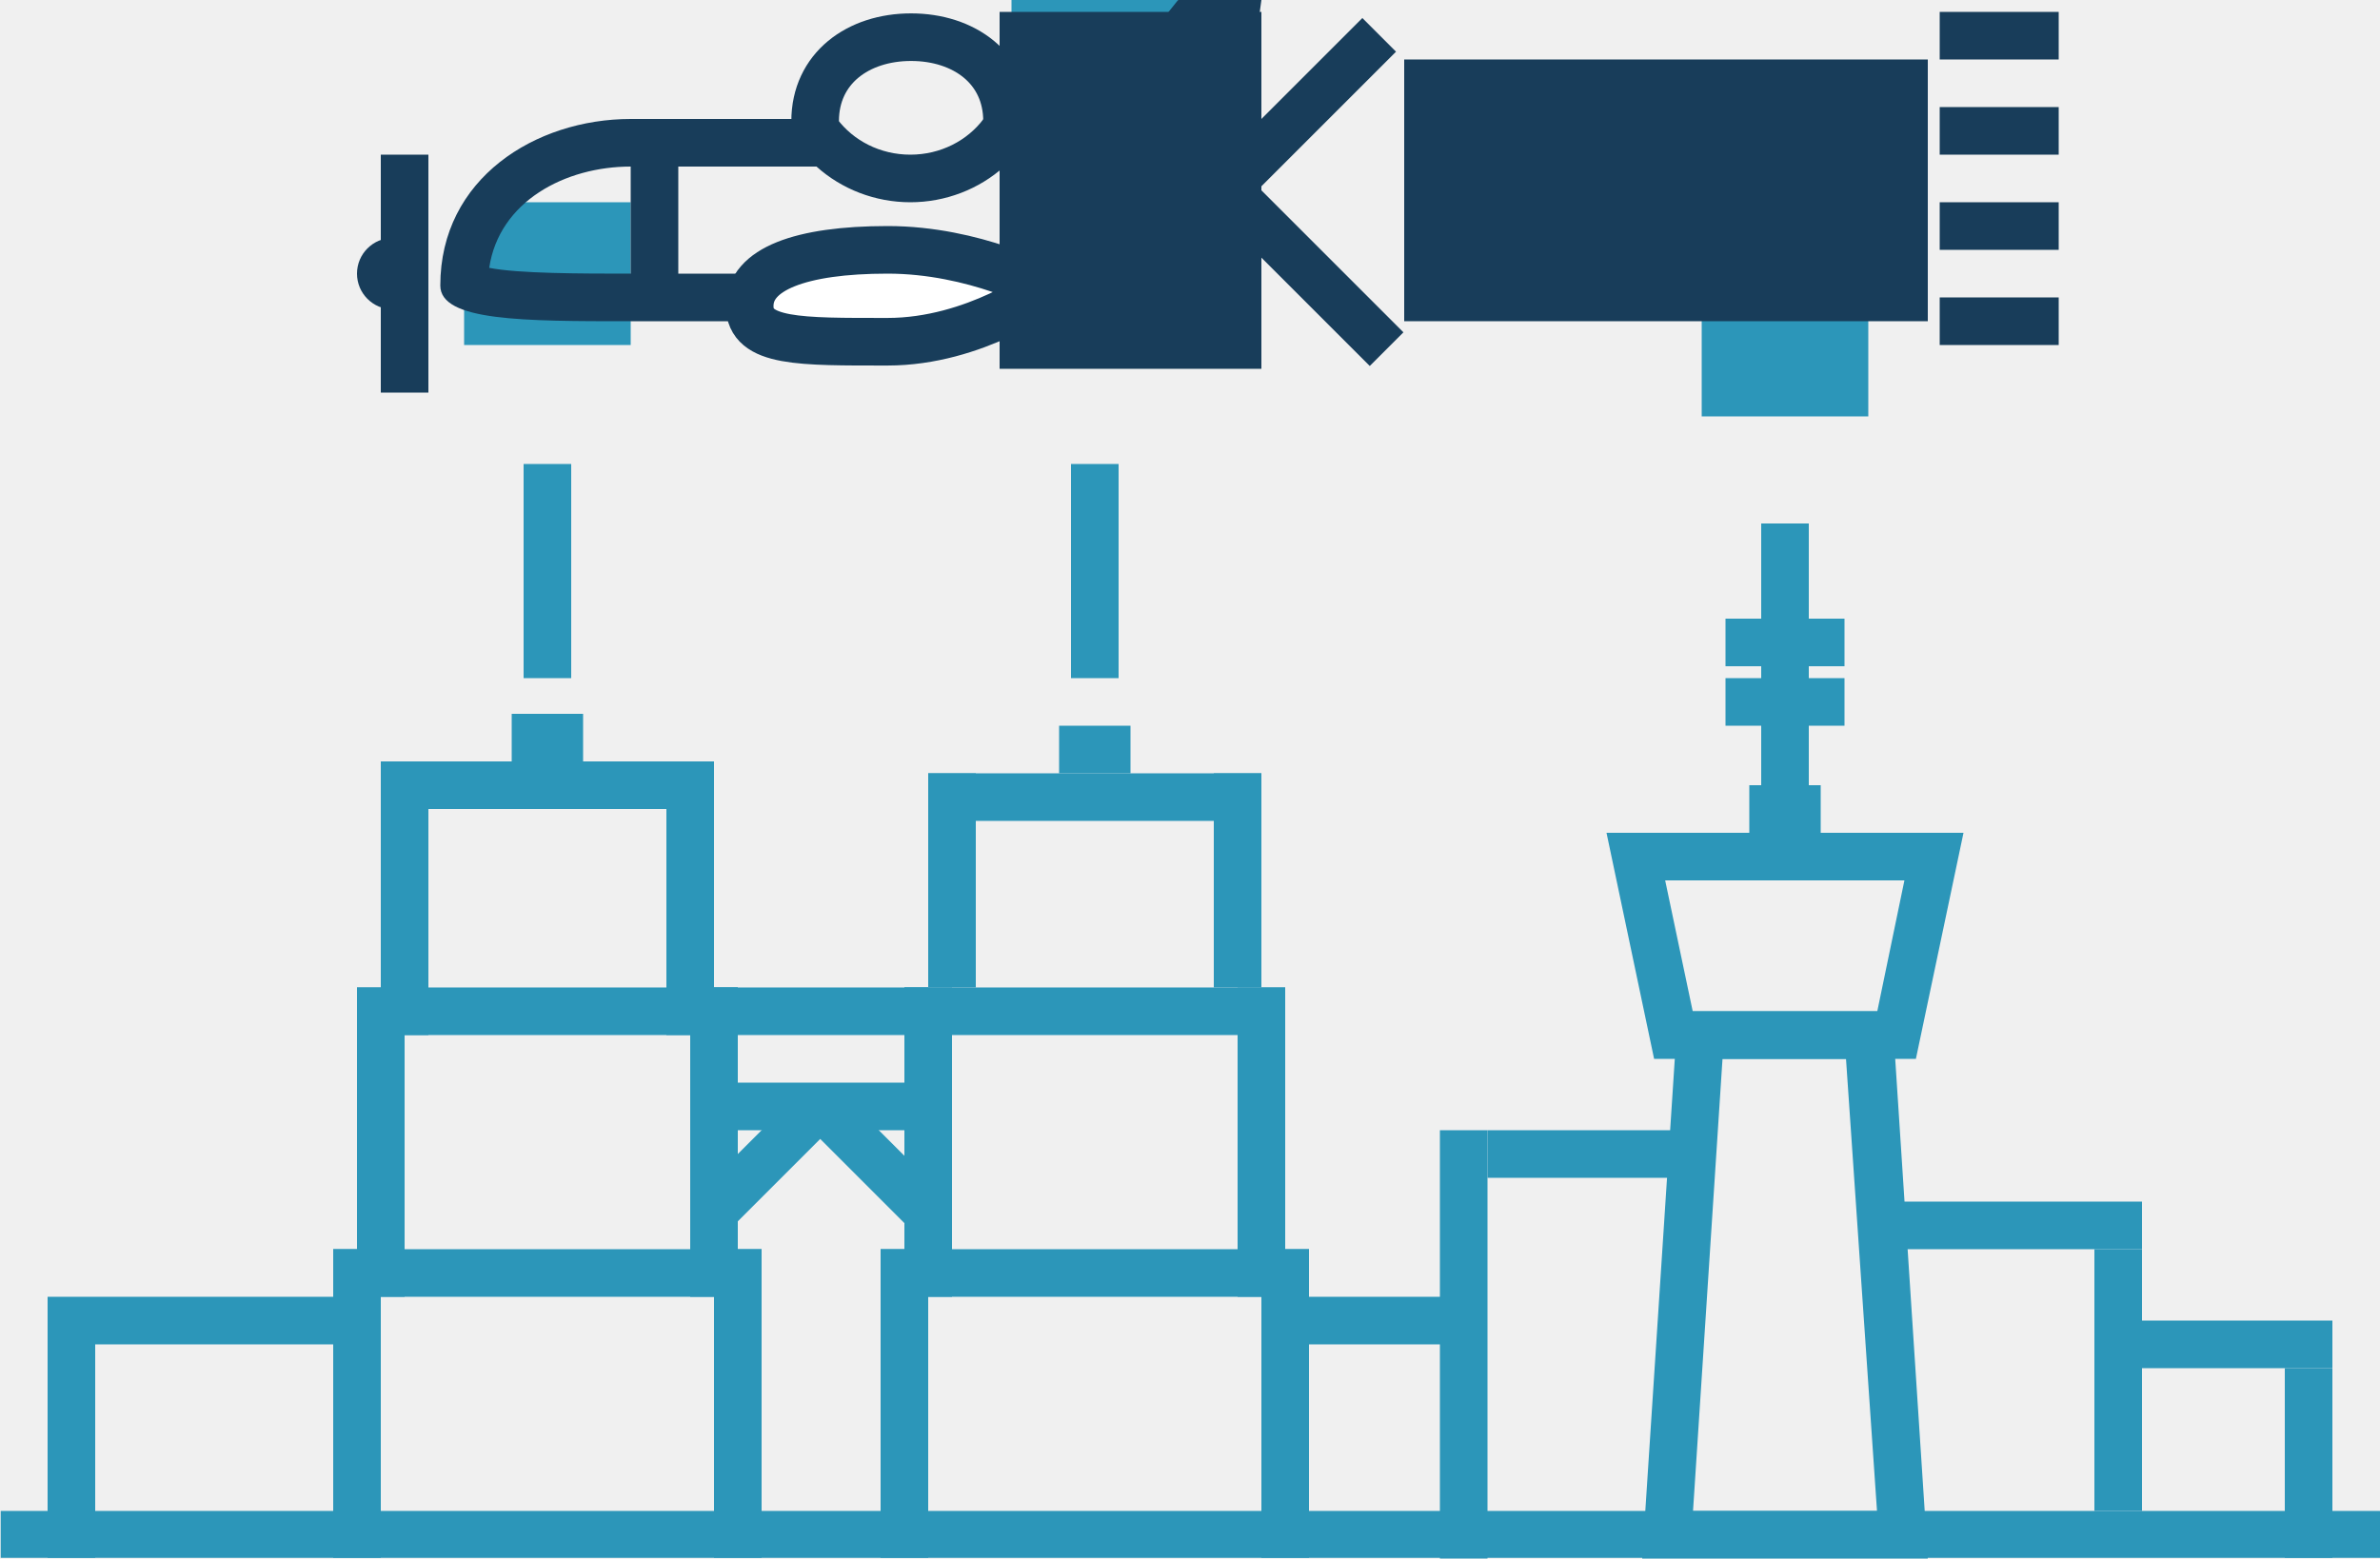
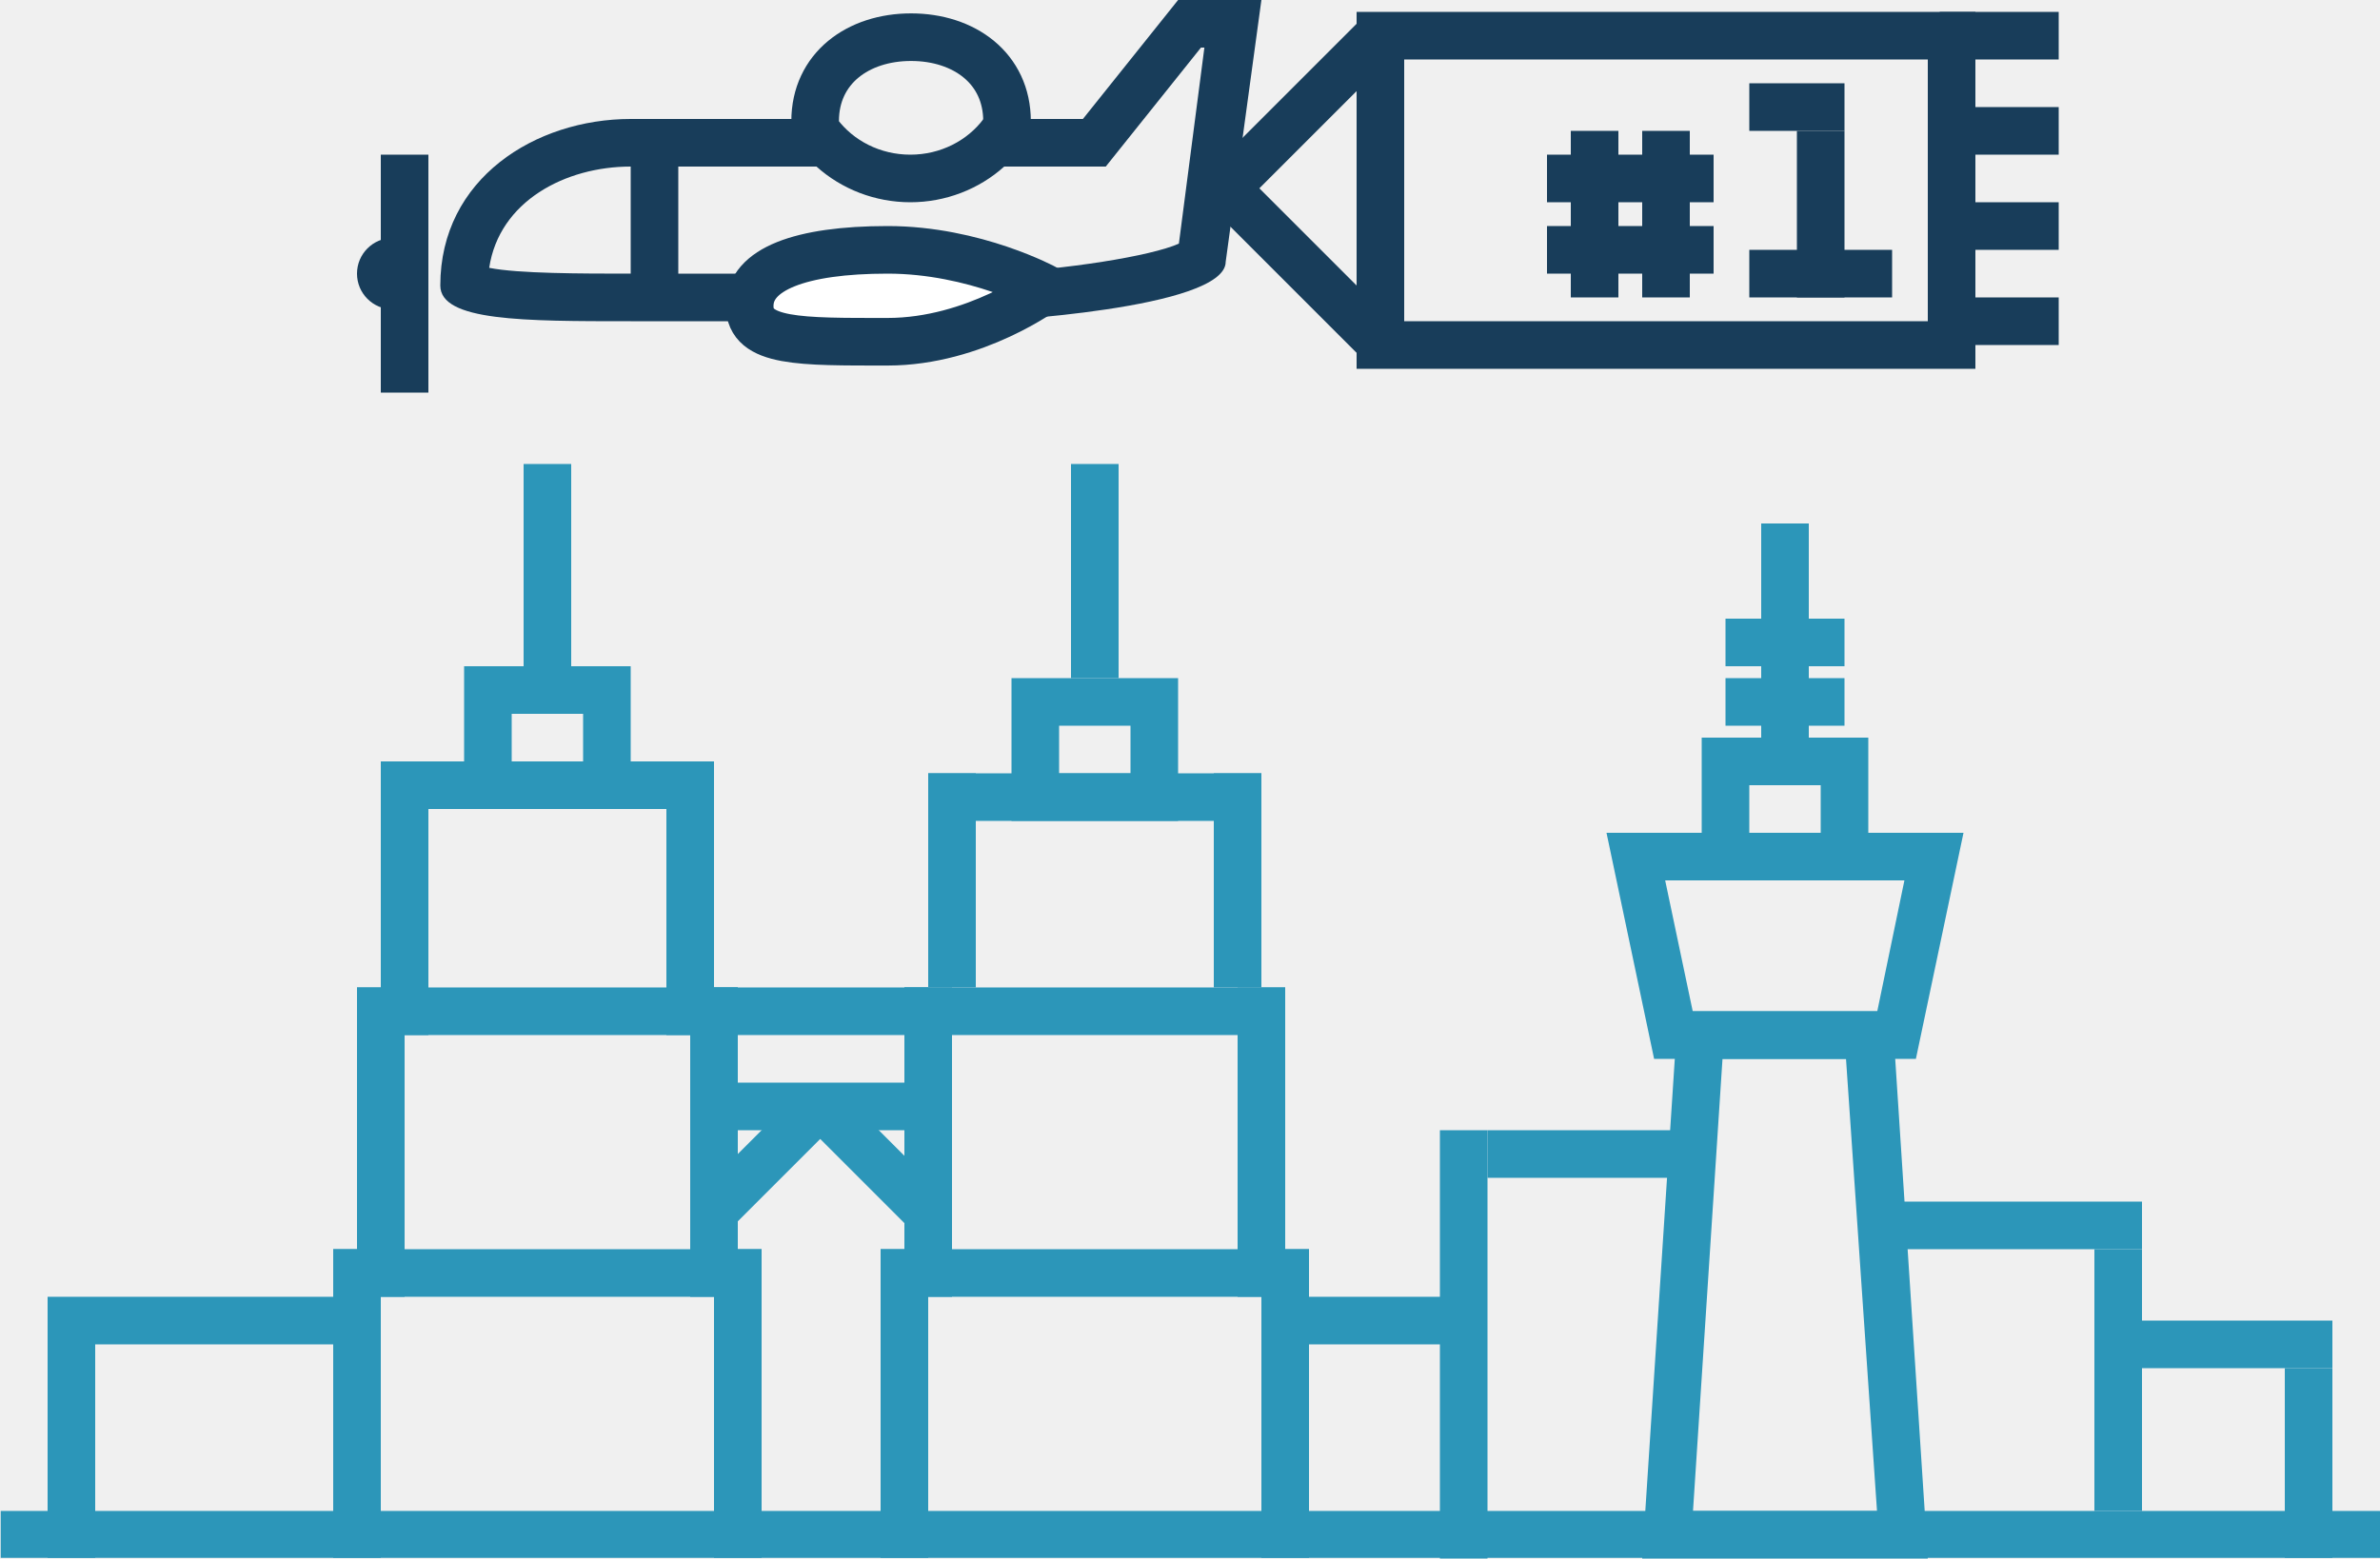
- <svg xmlns="http://www.w3.org/2000/svg" width="200" height="131" viewBox="0 0 200 131">
-   <g fill="none">
-     <g id="Imported-Layers" fill="#2C96B9">
-       <path d="M.06 127H200v3.94H.06V127z" />
-       <path d="M28 105h36v4H28v-4z" id="Fill-2" />
-       <path d="M30 83h32v4H30v-4z" id="Fill-3" />
-       <path d="M32 64h28v4H32v-4z" id="Fill-4" />
-       <path d="M28 105h4v25.94h-4V105z" id="Fill-5" />
-       <path d="M30 83h4v26h-4V83z" id="Fill-6" />
-       <path d="M32 64h4v23h-4V64z" id="Fill-7" />
-       <path d="M56 64h4v23h-4V64z" id="Fill-8" />
-       <path d="M58 83h4v26h-4V83z" id="Fill-9" />
-       <path d="M60 105h4v25.94h-4V105z" id="Fill-10" />
-       <path d="M74 105h36v4H74v-4z" id="Fill-11" />
-       <path d="M76 83h32v4H76v-4z" id="Fill-12" />
-       <path d="M78 65h28v4H78v-4z" id="Fill-13" />
-       <path d="M74 105h4v25.94h-4V105z" id="Fill-14" />
-       <path d="M76 83h4v26h-4V83z" id="Fill-15" />
-       <path d="M78 65h4v18h-4V65z" id="Fill-16" />
-       <path d="M102 65h4v18h-4V65z" />
-       <path d="M104 83h4v26h-4V83z" id="Fill-18" />
-       <path d="M106 105h4v25.94h-4V105z" id="Fill-19" />
-       <path d="M59 83h19v4H59v-4z" id="Fill-20" />
-       <path d="M60 91h17v4H60v-4z" id="Fill-21" />
-       <path d="M70.35 94.308l-9.022 9.02L58.5 100.5l9.02-9.02 2.83 2.828" />
-       <path d="M67.5 94.308l9.02 9.02 2.83-2.828-9.022-9.02-2.828 2.828" />
-       <path d="M43 60h6v4h-6v-4zm-4-31h14V17H39v12z" />
-       <path d="M44 39h4v18h-4V39z" />
-       <path d="M89 61h6v4h-6v-4zM85-9h14V18H85v12z" />
-       <path d="M147 66h6v4h-6v-4zm-4-31h14V23h-14v12z" />
-       <path d="M90 39h4v18h-4V39z" />
-       <path d="M145 57h10v4h-10v-4z" />
-       <path d="M145 52h10v4h-10v-4z" />
-       <path d="M148 44h4v22h-4V44z" />
-       <path d="M155.126 89l2.605 38h-15.46l2.478-38H155m4-4h-18l-3 46h24l-3-46" />
-       <path d="M160.035 74l-2.28 11h-15.51l-2.315-11H160m5-4h-30l4 19h22l4-19" />
-       <path d="M125 95h16v4h-16v-4z" />
-       <path d="M107 109h16v4h-16v-4z" />
-       <path d="M158 101h22v4h-22v-4z" />
-       <path d="M4 109h25v4H4v-4z" />
-       <path d="M180 111h16v4h-16v-4z" />
-       <path d="M176 105h4v22h-4v-22z" />
-       <path d="M192 115h4v15.94h-4V115z" />
-       <path d="M4 110h4v20.94H4V110z" />
-       <path d="M121 131h4V95h-4v36z" />
-     </g>
-     <g>
-       <path d="M68.498 10.19c0-4.455 3.61-7.065 8.063-7.065 4.455 0 8.065 2.61 8.065 7.064" stroke="#183D5A" stroke-width="4" />
-       <path d="M101.21 4l-2.144 16.48c-2.375 1.05-9.373 2.17-16.168 2.52H53c-4.09 0-9.458 0-11.89-.488C41.946 16.917 47.504 14 53 14h15.613c2.115 1.905 4.936 3 7.887 3 2.95 0 5.772-1.095 7.887-3h8.535l8-10H101m5-4h-7l-8 10h-8.35c-1.356 1.812-3.603 3-6.15 3s-4.794-1.188-6.15-3H53c-8 0-16 5-16 14 0 3 7 3 16 3h30s20-1 20-5l3-22" fill="#183D5A" />
-       <path d="M53 13h4v12h-4V13z" fill="#183D5A" />
-       <path d="M32 13h4v20h-4V13z" fill="#183D5A" />
-       <path d="M36 23c0 1.657-1.343 3-3 3s-3-1.343-3-3 1.343-3 3-3 3 1.343 3 3" fill="#183D5A" />
-       <path d="M118 5h44v22h-44V5zM54 31h52V1H84v30z" fill="#183D5A" />
-       <path d="M117.313 4.344l-13.485 13.484L101 15l13.485-13.485 2.828 2.83" fill="#183D5A" />
-       <path d="M115.105 30.762L100 15.657l2.828-2.83 15.106 15.106-2.83 2.83" fill="#183D5A" />
-       <path d="M130 13h14v4h-14v-4z" fill="#183D5A" />
-       <path d="M132 11h4v14h-4V11z" fill="#183D5A" />
-       <path d="M138 11h4v14h-4V11z" fill="#183D5A" />
-       <path d="M147 21h12v4h-12v-4z" fill="#183D5A" />
-       <path d="M147 7h8v4h-8V7z" fill="#183D5A" />
-       <path d="M151 11h4v14h-4V11z" fill="#183D5A" />
-       <path d="M130 19h14v4h-14v-4z" fill="#183D5A" />
-       <path d="M87.892 24.264s-5.956 4.46-13.304 4.46S63 28.803 63 25.722C63 22.64 67.24 21 74.588 21c7.348 0 13.304 3.264 13.304 3.264z" fill="#fff" />
-       <path d="M87.892 24.264s-5.956 4.46-13.304 4.46S63 28.803 63 25.722C63 22.64 67.24 21 74.588 21c7.348 0 13.304 3.264 13.304 3.264z" stroke="#183D5A" stroke-width="4" />
-       <path d="M163 1h10v4h-10V1z" fill="#183D5A" />
-       <path d="M163 9h10v4h-10V9z" fill="#183D5A" />
-       <path d="M163 17h10v4h-10v-4z" fill="#183D5A" />
-       <path d="M163 25h10v4h-10v-4z" fill="#183D5A" />
+ <svg xmlns="http://www.w3.org/2000/svg" width="200px" height="131px" viewBox="0 0 200 131" version="1.1">
+   <defs />
+   <g id="Page-1" stroke="none" stroke-width="1" fill="none" fill-rule="evenodd">
+     <g id="Homepage" transform="translate(-169, -1679)">
+       <g id="why-best" transform="translate(169, 1679)">
+         <g id="Imported-Layers" transform="translate(0, 39)" fill="#2C96B9">
+           <path d="M0.06,88 L200,88 L200,91.94 L0.06,91.94 L0.06,88 Z" id="Fill-1" />
+           <path d="M28,66 L64,66 L64,70 L28,70 L28,66 Z" id="Fill-2" />
+           <path d="M30,44 L62,44 L62,48 L30,48 L30,44 Z" id="Fill-3" />
+           <path d="M32,25 L60,25 L60,29 L32,29 L32,25 Z" id="Fill-4" />
+           <path d="M28,66 L32,66 L32,91.94 L28,91.94 L28,66 Z" id="Fill-5" />
+           <path d="M30,44 L34,44 L34,70 L30,70 L30,44 Z" id="Fill-6" />
+           <path d="M32,25 L36,25 L36,48 L32,48 L32,25 Z" id="Fill-7" />
+           <path d="M56,25 L60,25 L60,48 L56,48 L56,25 Z" id="Fill-8" />
+           <path d="M58,44 L62,44 L62,70 L58,70 L58,44 Z" id="Fill-9" />
+           <path d="M60,66 L64,66 L64,91.94 L60,91.94 L60,66 Z" id="Fill-10" />
+           <path d="M74,66 L110,66 L110,70 L74,70 L74,66 Z" id="Fill-11" />
+           <path d="M76,44 L108,44 L108,48 L76,48 L76,44 Z" id="Fill-12" />
+           <path d="M78,26 L106,26 L106,30 L78,30 L78,26 Z" id="Fill-13" />
+           <path d="M74,66 L78,66 L78,91.94 L74,91.94 L74,66 Z" id="Fill-14" />
+           <path d="M76,44 L80,44 L80,70 L76,70 L76,44 Z" id="Fill-15" />
+           <path d="M78,26 L82,26 L82,44 L78,44 L78,26 Z" id="Fill-16" />
+           <path d="M102,26 L106,26 L106,44 L102,44 L102,26 Z" id="Fill-17" />
+           <path d="M104,44 L108,44 L108,70 L104,70 L104,44 Z" id="Fill-18" />
+           <path d="M106,66 L110,66 L110,91.94 L106,91.94 L106,66 Z" id="Fill-19" />
+           <path d="M59,44 L78,44 L78,48 L59,48 L59,44 Z" id="Fill-20" />
+           <path d="M60,52 L77,52 L77,56 L60,56 L60,52 Z" id="Fill-21" />
+           <path d="M70.349,55.308 L61.328,64.328 L58.5,61.5 L67.521,52.479 L70.349,55.308" id="Fill-22" />
+           <path d="M67.5,55.308 L76.521,64.328 L79.349,61.5 L70.328,52.479 L67.5,55.308" id="Fill-23" />
+           <path d="M43,21 L49,21 L49,25 L43,25 L43,21 Z M39,29 L53,29 L53,17 L39,17 L39,29 Z" id="Fill-24" />
+           <path d="M44,0 L48,0 L48,18 L44,18 L44,0 Z" id="Fill-25" />
+           <path d="M89,22 L95,22 L95,26 L89,26 L89,22 Z M85,30 L99,30 L99,18 L85,18 L85,30 Z" id="Fill-26" />
+           <path d="M147,27 L153,27 L153,31 L147,31 L147,27 Z M143,35 L157,35 L157,23 L143,23 L143,35 Z" id="Fill-27" />
+           <path d="M90,0 L94,0 L94,18 L90,18 L90,0 Z" id="Fill-28" />
+           <path d="M145,18 L155,18 L155,22 L145,22 L145,18 Z" id="Fill-29" />
+           <path d="M145,13 L155,13 L155,17 L145,17 L145,13 Z" id="Fill-30" />
+           <path d="M148,5 L152,5 L152,27 L148,27 L148,5 Z" id="Fill-31" />
+           <path d="M155.126,50 L157.731,88 L142.269,88 L144.748,50 L155,50 M159,46 L141,46 L138,92 L162,92 L159,46" id="Fill-32" />
+           <path d="M160.035,35 L157.754,46 L142.246,46 L139.93,35 L160,35 M165,31 L135,31 L139,50 L161,50 L165,31" id="Fill-33" />
+           <path d="M125,56 L141,56 L141,60 L125,60 L125,56 Z" id="Fill-34" />
+           <path d="M107,70 L123,70 L123,74 L107,74 L107,70 Z" id="Fill-35" />
+           <path d="M158,62 L180,62 L180,66 L158,66 L158,62 Z" id="Fill-36" />
+           <path d="M4,70 L29,70 L29,74 L4,74 L4,70 Z" id="Fill-37" />
+           <path d="M180,72 L196,72 L196,76 L180,76 L180,72 Z" id="Fill-38" />
+           <path d="M176,66 L180,66 L180,88 L176,88 L176,66 Z" id="Fill-39" />
+           <path d="M192,76 L196,76 L196,91.94 L192,91.94 L192,76 Z" id="Fill-40" />
+           <path d="M4,71 L8,71 L8,91.94 L4,91.94 L4,71 Z" id="Fill-41" />
+           <path d="M121,92 L125,92 L125,56 L121,56 L121,92 Z" id="Fill-42" />
+         </g>
+         <g id="Imported-Layers" transform="translate(30, 0)">
+           <path d="M38.498,10.189 C38.498,5.735 42.108,3.125 46.561,3.125 C51.015,3.125 54.625,5.735 54.625,10.189" id="Stroke-1" stroke="#183D5A" stroke-width="4" />
+           <path d="M71.209,4 L69.066,20.479 C66.691,21.529 59.693,22.651 52.898,23 L23,23 C18.911,23 13.542,23 11.109,22.512 C11.947,16.917 17.505,14 23,14 L38.613,14 C40.728,15.905 43.549,17 46.5,17 C49.451,17 52.272,15.905 54.387,14 L62.922,14 L70.922,4 L71,4 M76,0 L69,0 L61,10 L52.65,10 C51.294,11.812 49.047,13 46.5,13 C43.953,13 41.706,11.812 40.35,10 L23,10 C15,10 7,15 7,24 C7,27 14,27 23,27 L53,27 C53,27 73,26 73,22 L76,0" id="Fill-2" fill="#183D5A" />
+           <path d="M23,13 L27,13 L27,25 L23,25 L23,13 Z" id="Fill-3" fill="#183D5A" />
+           <path d="M2,13 L6,13 L6,33 L2,33 L2,13 Z" id="Fill-4" fill="#183D5A" />
+           <path d="M6,23 C6,24.657 4.657,26 3,26 C1.343,26 0,24.657 0,23 C0,21.343 1.343,20 3,20 C4.657,20 6,21.343 6,23" id="Fill-5" fill="#183D5A" />
+           <path d="M88,5 L132,5 L132,27 L88,27 L88,5 Z M84,31 L136,31 L136,1 L84,1 L84,31 Z" id="Fill-6" fill="#183D5A" />
+           <path d="M87.313,4.344 L73.828,17.828 L71,15 L84.485,1.515 L87.313,4.344" id="Fill-7" fill="#183D5A" />
+           <path d="M85.105,30.762 L70,15.657 L72.828,12.828 L87.934,27.933 L85.105,30.762" id="Fill-8" fill="#183D5A" />
+           <path d="M100,13 L114,13 L114,17 L100,17 L100,13 Z" id="Fill-9" fill="#183D5A" />
+           <path d="M102,11 L106,11 L106,25 L102,25 L102,11 Z" id="Fill-10" fill="#183D5A" />
+           <path d="M108,11 L112,11 L112,25 L108,25 L108,11 Z" id="Fill-11" fill="#183D5A" />
+           <path d="M117,21 L129,21 L129,25 L117,25 L117,21 Z" id="Fill-12" fill="#183D5A" />
+           <path d="M117,7 L125,7 L125,11 L117,11 L117,7 Z" id="Fill-13" fill="#183D5A" />
+           <path d="M121,11 L125,11 L125,25 L121,25 L121,11 Z" id="Fill-14" fill="#183D5A" />
+           <path d="M100,19 L114,19 L114,23 L100,23 L100,19 Z" id="Fill-15" fill="#183D5A" />
+           <path d="M57.892,24.264 C57.892,24.264 51.936,28.725 44.588,28.725 C37.24,28.725 33,28.802 33,25.721 C33,22.64 37.24,21 44.588,21 C51.936,21 57.892,24.264 57.892,24.264 L57.892,24.264 Z" id="Fill-16" fill="#FFFFFF" />
+           <path d="M57.892,24.264 C57.892,24.264 51.936,28.725 44.588,28.725 C37.24,28.725 33,28.802 33,25.721 C33,22.64 37.24,21 44.588,21 C51.936,21 57.892,24.264 57.892,24.264 L57.892,24.264 Z" id="Stroke-17" stroke="#183D5A" stroke-width="4" />
+           <path d="M133,1 L143,1 L143,5 L133,5 L133,1 Z" id="Fill-18" fill="#183D5A" />
+           <path d="M133,9 L143,9 L143,13 L133,13 L133,9 Z" id="Fill-19" fill="#183D5A" />
+           <path d="M133,17 L143,17 L143,21 L133,21 L133,17 Z" id="Fill-20" fill="#183D5A" />
+           <path d="M133,25 L143,25 L143,29 L133,29 L133,25 Z" id="Fill-21" fill="#183D5A" />
+         </g>
+       </g>
    </g>
  </g>
</svg>
